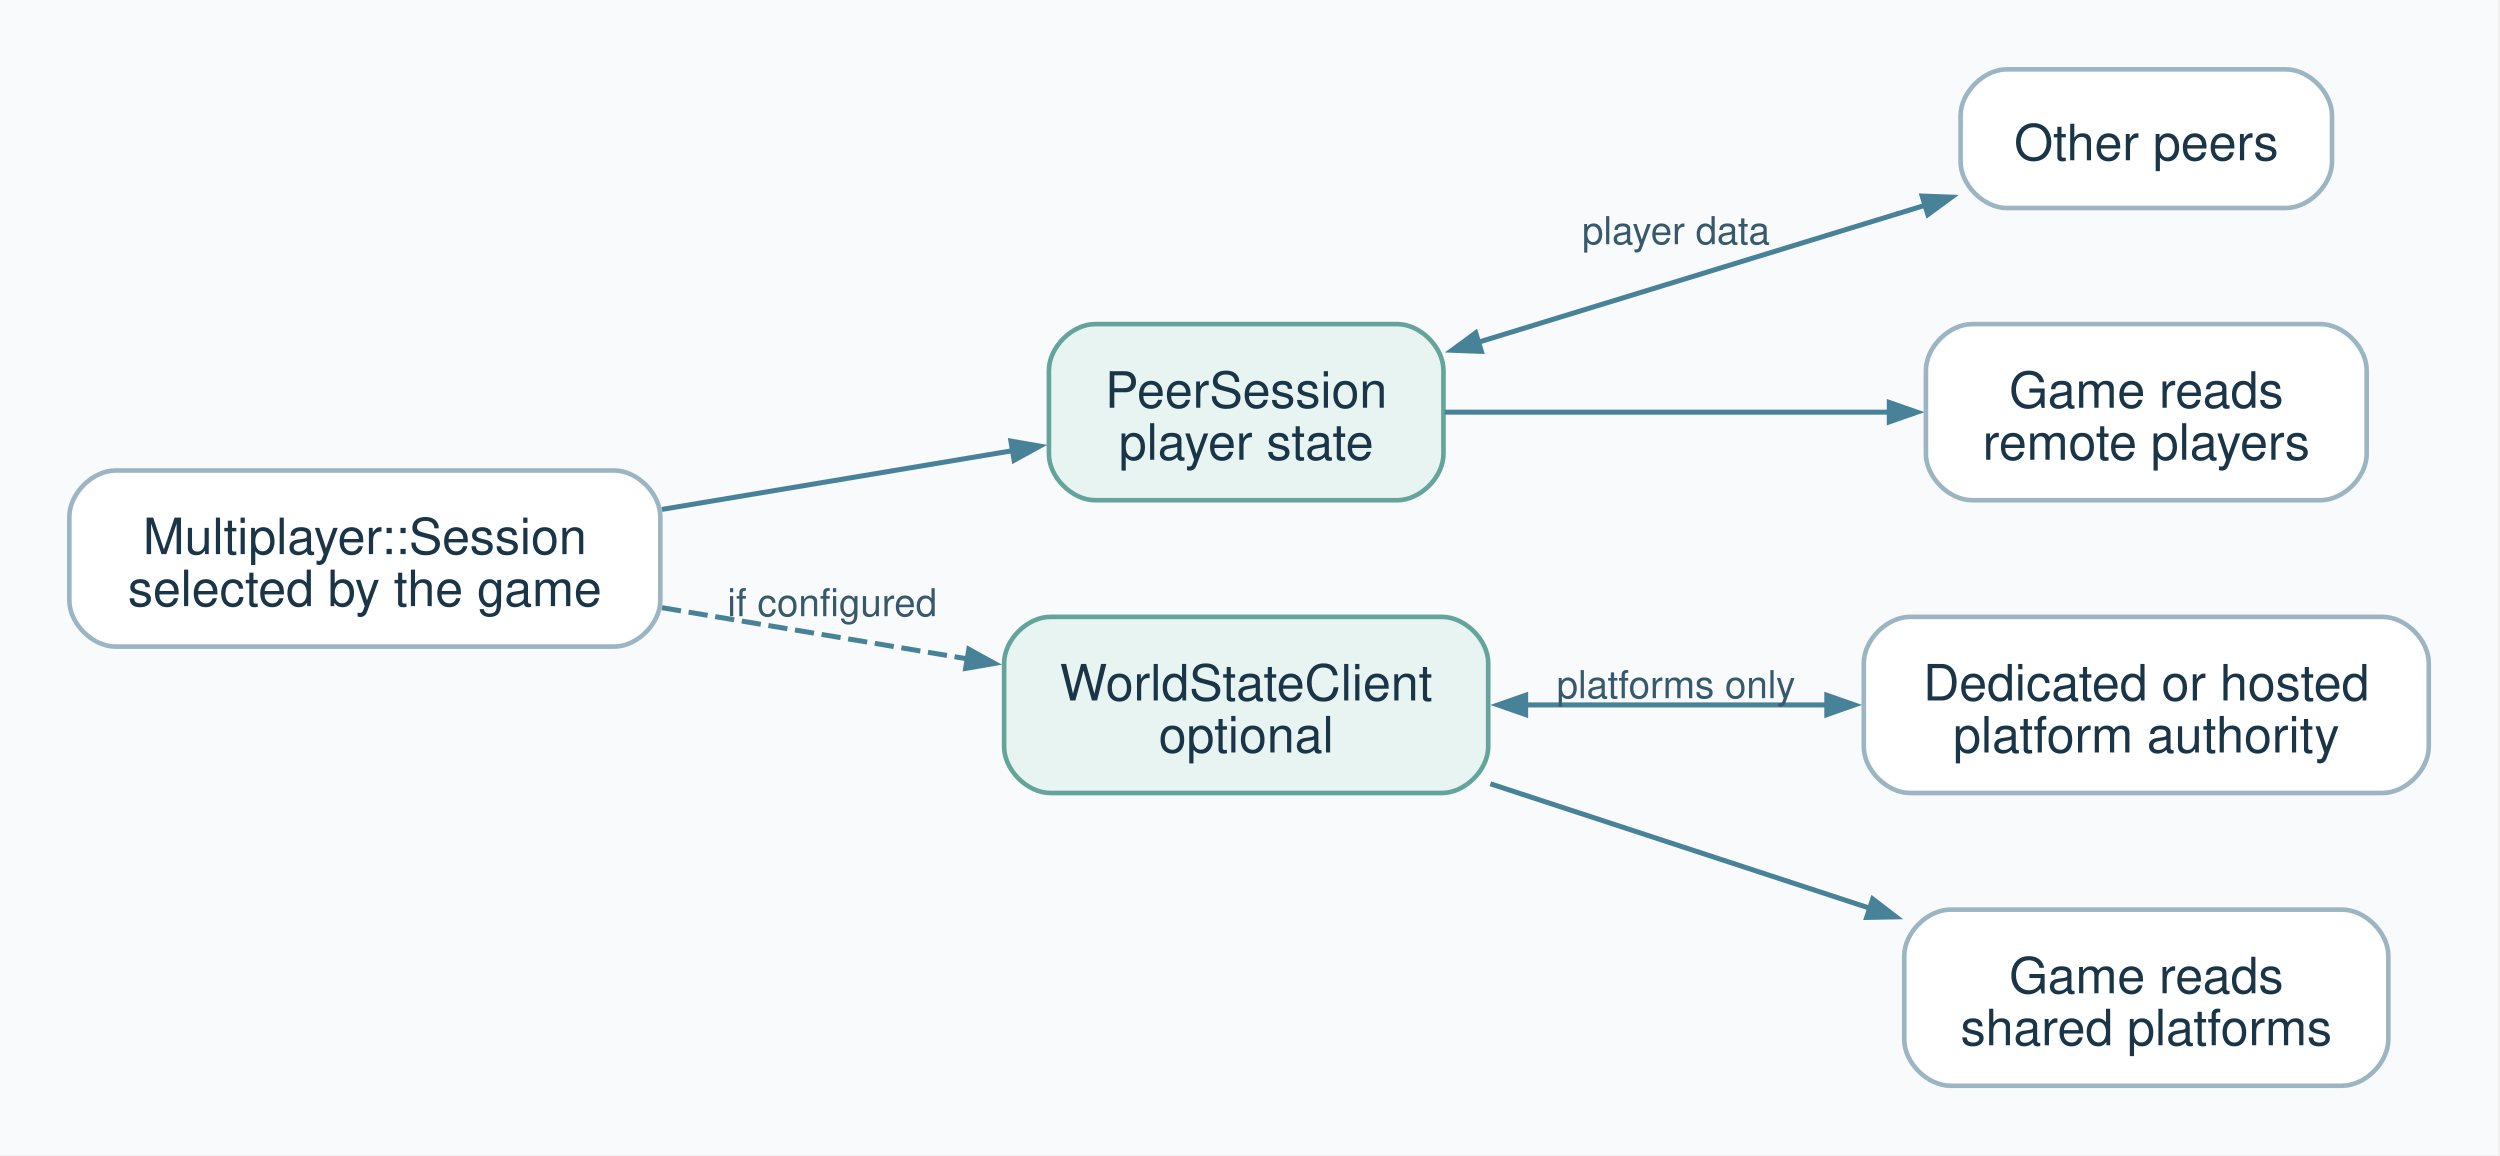
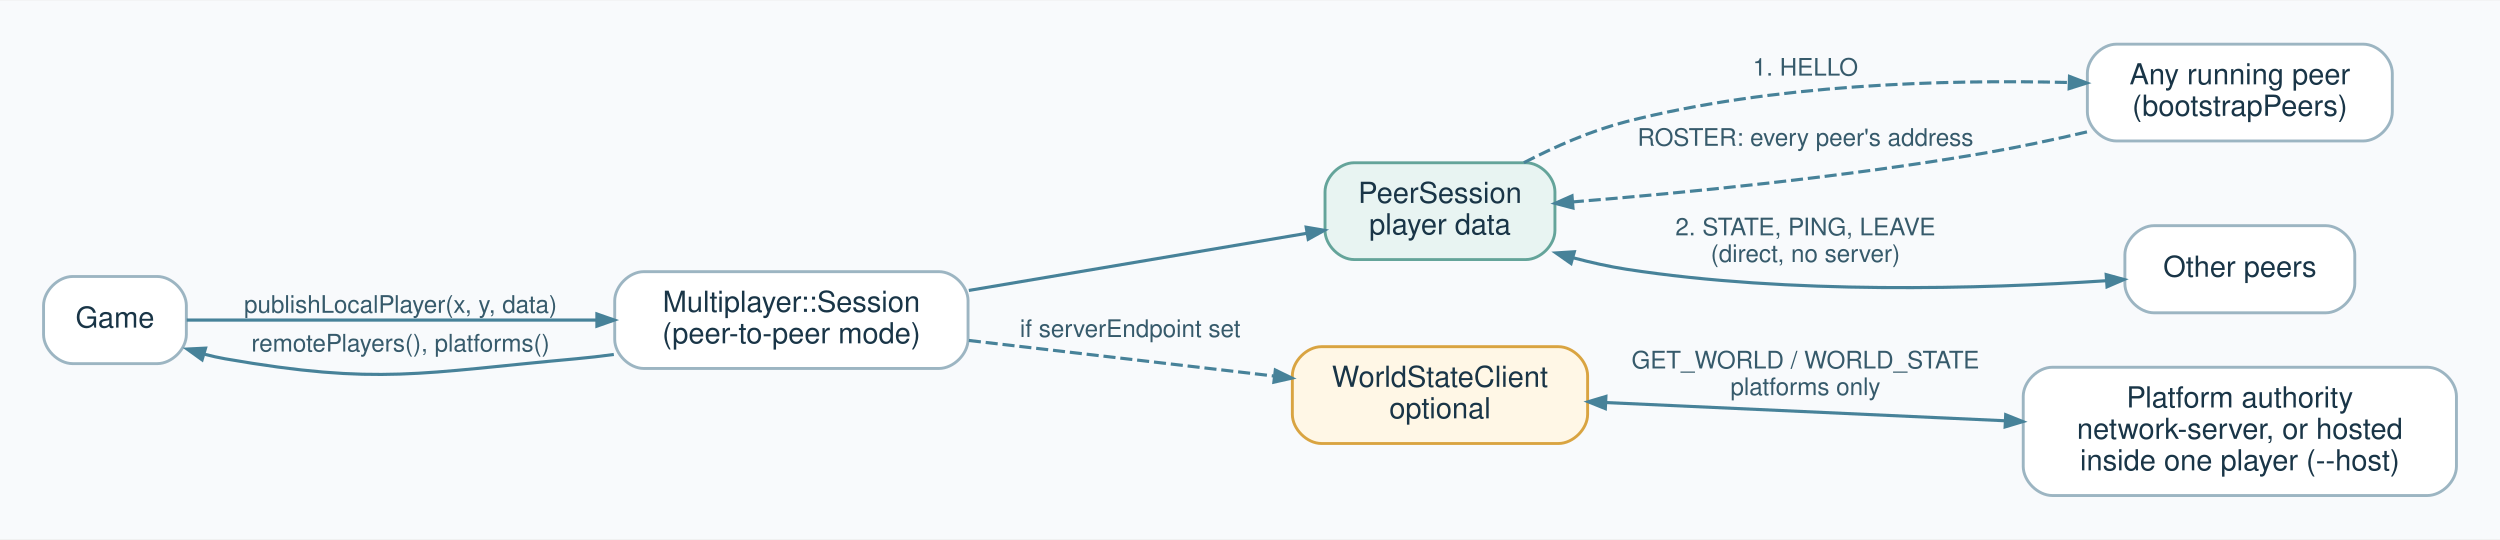
- <svg xmlns="http://www.w3.org/2000/svg" width="649pt" height="300pt" viewBox="0.00 0.00 649.00 300.00">
-   <g id="graph0" class="graph" transform="scale(1 1) rotate(0) translate(18 281.86)">
-     <polygon fill="#f8fafc" stroke="none" points="-18,18 -18,-281.86 630.51,-281.86 630.51,18 -18,18" />
+ <svg xmlns="http://www.w3.org/2000/svg" width="1033pt" height="223pt" viewBox="0.00 0.00 1033.00 222.50">
+   <g id="graph0" class="graph" transform="scale(1 1) rotate(0) translate(18 204.5)">
+     <polygon fill="#f8fafc" stroke="transparent" points="-18,18 -18,-204.5 1015,-204.5 1015,18 -18,18" />
    <g id="node1" class="node">
-       <path fill="#ffffff" stroke="#9cb5c2" stroke-width="1.2" d="M141.42,-159.72C141.42,-159.72 12,-159.72 12,-159.72 6,-159.72 0,-153.72 0,-147.72 0,-147.72 0,-126 0,-126 0,-120 6,-114 12,-114 12,-114 141.42,-114 141.42,-114 147.42,-114 153.42,-120 153.42,-126 153.42,-126 153.42,-147.72 153.42,-147.72 153.42,-153.72 147.42,-159.72 141.42,-159.72" />
-       <text xml:space="preserve" text-anchor="middle" x="76.71" y="-138.01" font-family="Helvetica,sans-Serif" font-size="13.00" fill="#193547">Multiplayer::Session</text>
-       <text xml:space="preserve" text-anchor="middle" x="76.71" y="-124.51" font-family="Helvetica,sans-Serif" font-size="13.00" fill="#193547">selected by the game</text>
+       <path fill="#ffffff" stroke="#9cb5c2" stroke-width="1.2" d="M47,-90.5C47,-90.5 12,-90.5 12,-90.5 6,-90.5 0,-84.5 0,-78.5 0,-78.5 0,-66.5 0,-66.5 0,-60.5 6,-54.5 12,-54.5 12,-54.5 47,-54.5 47,-54.5 53,-54.5 59,-60.5 59,-66.5 59,-66.5 59,-78.5 59,-78.5 59,-84.5 53,-90.5 47,-90.5" />
+       <text text-anchor="middle" x="29.5" y="-69.4" font-family="Helvetica,sans-Serif" font-size="12.00" fill="#193547">Game</text>
    </g>
    <g id="node2" class="node">
-       <path fill="#e8f4f2" stroke="#64a49a" stroke-width="1.2" d="M344.72,-197.72C344.72,-197.72 266.3,-197.72 266.3,-197.72 260.3,-197.72 254.3,-191.72 254.3,-185.72 254.3,-185.72 254.3,-164 254.3,-164 254.3,-158 260.3,-152 266.3,-152 266.3,-152 344.72,-152 344.72,-152 350.72,-152 356.72,-158 356.72,-164 356.72,-164 356.72,-185.72 356.72,-185.72 356.72,-191.72 350.72,-197.72 344.72,-197.72" />
-       <text xml:space="preserve" text-anchor="middle" x="305.51" y="-176.01" font-family="Helvetica,sans-Serif" font-size="13.00" fill="#193547">PeerSession</text>
-       <text xml:space="preserve" text-anchor="middle" x="305.51" y="-162.51" font-family="Helvetica,sans-Serif" font-size="13.00" fill="#193547">player state</text>
+       <path fill="#ffffff" stroke="#9cb5c2" stroke-width="1.2" d="M370,-92.5C370,-92.5 248,-92.5 248,-92.5 242,-92.5 236,-86.5 236,-80.5 236,-80.5 236,-64.5 236,-64.5 236,-58.5 242,-52.5 248,-52.5 248,-52.5 370,-52.5 370,-52.5 376,-52.5 382,-58.5 382,-64.5 382,-64.5 382,-80.5 382,-80.5 382,-86.5 376,-92.5 370,-92.5" />
+       <text text-anchor="middle" x="309" y="-75.9" font-family="Helvetica,sans-Serif" font-size="12.00" fill="#193547">Multiplayer::Session</text>
+       <text text-anchor="middle" x="309" y="-62.9" font-family="Helvetica,sans-Serif" font-size="12.00" fill="#193547">(peer-to-peer mode)</text>
    </g>
    <g id="edge1" class="edge">
-       <path fill="none" stroke="#478299" stroke-width="1.3" d="M153.86,-149.62C183.59,-154.6 217.15,-160.22 245.05,-164.9" />
-       <polygon fill="#478299" stroke="#478299" stroke-width="1.3" points="244.43,-167.35 251.95,-166.05 245.26,-162.38 244.43,-167.35" />
+       <path fill="none" stroke="#478299" stroke-width="1.3" d="M59.15,-72.5C98.71,-72.5 171.6,-72.5 228.3,-72.5" />
+       <polygon fill="#478299" stroke="#478299" stroke-width="1.3" points="228.64,-75.02 235.84,-72.5 228.64,-69.98 228.64,-75.02" />
+       <text text-anchor="middle" x="147.5" y="-75.5" font-family="Helvetica,sans-Serif" font-size="10.00" fill="#365a6b">publishLocalPlayer(x, y, data)</text>
+     </g>
+     <g id="edge8" class="edge">
+       <path fill="none" stroke="#478299" stroke-width="1.3" d="M235.63,-58.28C230.35,-57.57 225.1,-56.96 220,-56.5 155.82,-50.71 138.49,-45.43 75,-56.5 72.25,-56.98 69.45,-57.61 66.65,-58.35" />
+       <polygon fill="#478299" stroke="#478299" stroke-width="1.3" points="65.5,-56.06 59.31,-60.52 66.93,-60.9 65.5,-56.06" />
+       <text text-anchor="middle" x="147.5" y="-59.5" font-family="Helvetica,sans-Serif" font-size="10.00" fill="#365a6b">remotePlayers(), platforms()</text>
+     </g>
+     <g id="node3" class="node">
+       <path fill="#e8f4f2" stroke="#64a49a" stroke-width="1.2" d="M612.5,-137.5C612.5,-137.5 541.5,-137.5 541.5,-137.5 535.5,-137.5 529.5,-131.5 529.5,-125.5 529.5,-125.5 529.5,-109.5 529.5,-109.5 529.5,-103.5 535.5,-97.5 541.5,-97.5 541.5,-97.5 612.5,-97.5 612.5,-97.5 618.5,-97.5 624.5,-103.5 624.5,-109.5 624.5,-109.5 624.5,-125.5 624.5,-125.5 624.5,-131.5 618.5,-137.5 612.5,-137.5" />
+       <text text-anchor="middle" x="577" y="-120.9" font-family="Helvetica,sans-Serif" font-size="12.00" fill="#193547">PeerSession</text>
+       <text text-anchor="middle" x="577" y="-107.9" font-family="Helvetica,sans-Serif" font-size="12.00" fill="#193547">player data</text>
+     </g>
+     <g id="edge2" class="edge">
+       <path fill="none" stroke="#478299" stroke-width="1.3" d="M382.33,-84.74C426.36,-92.19 481.68,-101.54 521.91,-108.35" />
+       <polygon fill="#478299" stroke="#478299" stroke-width="1.3" points="521.72,-110.87 529.24,-109.59 522.56,-105.9 521.72,-110.87" />
+     </g>
+     <g id="node6" class="node">
+       <path fill="#fff7e6" stroke="#d9a441" stroke-width="1.2" d="M626,-61.5C626,-61.5 528,-61.5 528,-61.5 522,-61.5 516,-55.5 516,-49.5 516,-49.5 516,-33.5 516,-33.5 516,-27.5 522,-21.5 528,-21.5 528,-21.5 626,-21.5 626,-21.5 632,-21.5 638,-27.5 638,-33.5 638,-33.5 638,-49.5 638,-49.5 638,-55.5 632,-61.5 626,-61.5" />
+       <text text-anchor="middle" x="577" y="-44.9" font-family="Helvetica,sans-Serif" font-size="12.00" fill="#193547">WorldStateClient</text>
+       <text text-anchor="middle" x="577" y="-31.9" font-family="Helvetica,sans-Serif" font-size="12.00" fill="#193547">optional</text>
+     </g>
+     <g id="edge6" class="edge">
+       <path fill="none" stroke="#478299" stroke-width="1.3" stroke-dasharray="5,2" d="M382.33,-64.07C421.56,-59.5 469.76,-53.88 508.25,-49.4" />
+       <polygon fill="#478299" stroke="#478299" stroke-width="1.3" points="508.96,-51.85 515.82,-48.51 508.37,-46.84 508.96,-51.85" />
+       <text text-anchor="middle" x="449" y="-65.5" font-family="Helvetica,sans-Serif" font-size="10.00" fill="#365a6b">if serverEndpoint set</text>
+     </g>
+     <g id="node4" class="node">
+       <path fill="#ffffff" stroke="#9cb5c2" stroke-width="1.2" d="M958.5,-186.5C958.5,-186.5 856.5,-186.5 856.5,-186.5 850.5,-186.5 844.5,-180.5 844.5,-174.5 844.5,-174.5 844.5,-158.5 844.5,-158.5 844.5,-152.5 850.5,-146.5 856.5,-146.5 856.5,-146.5 958.5,-146.5 958.5,-146.5 964.5,-146.5 970.5,-152.5 970.5,-158.5 970.5,-158.5 970.5,-174.5 970.5,-174.5 970.5,-180.5 964.5,-186.5 958.5,-186.5" />
+       <text text-anchor="middle" x="907.5" y="-169.9" font-family="Helvetica,sans-Serif" font-size="12.00" fill="#193547">Any running peer</text>
+       <text text-anchor="middle" x="907.5" y="-156.9" font-family="Helvetica,sans-Serif" font-size="12.00" fill="#193547">(bootstrapPeers)</text>
+     </g>
+     <g id="edge3" class="edge">
+       <path fill="none" stroke="#478299" stroke-width="1.3" stroke-dasharray="5,2" d="M611.67,-137.53C624.49,-144.17 639.5,-150.79 654,-154.5 714.38,-169.94 785.48,-171.94 836.82,-170.66" />
+       <polygon fill="#478299" stroke="#478299" stroke-width="1.3" points="837.12,-173.17 844.24,-170.45 836.97,-168.14 837.12,-173.17" />
+       <text text-anchor="middle" x="728" y="-173.5" font-family="Helvetica,sans-Serif" font-size="10.00" fill="#365a6b">1. HELLO</text>
    </g>
    <g id="node5" class="node">
-       <path fill="#e8f4f2" stroke="#64a49a" stroke-width="1.2" d="M356.34,-121.72C356.34,-121.72 254.67,-121.72 254.67,-121.72 248.67,-121.72 242.67,-115.72 242.67,-109.72 242.67,-109.72 242.67,-88 242.67,-88 242.67,-82 248.67,-76 254.67,-76 254.67,-76 356.34,-76 356.34,-76 362.34,-76 368.34,-82 368.34,-88 368.34,-88 368.34,-109.72 368.34,-109.72 368.34,-115.72 362.34,-121.72 356.34,-121.72" />
-       <text xml:space="preserve" text-anchor="middle" x="305.51" y="-100.01" font-family="Helvetica,sans-Serif" font-size="13.00" fill="#193547">WorldStateClient</text>
-       <text xml:space="preserve" text-anchor="middle" x="305.51" y="-86.51" font-family="Helvetica,sans-Serif" font-size="13.00" fill="#193547">optional</text>
+       <path fill="#ffffff" stroke="#9cb5c2" stroke-width="1.2" d="M943,-111.5C943,-111.5 872,-111.5 872,-111.5 866,-111.5 860,-105.5 860,-99.5 860,-99.5 860,-87.5 860,-87.5 860,-81.5 866,-75.5 872,-75.5 872,-75.5 943,-75.5 943,-75.5 949,-75.5 955,-81.5 955,-87.5 955,-87.5 955,-99.5 955,-99.5 955,-105.5 949,-111.5 943,-111.5" />
+       <text text-anchor="middle" x="907.5" y="-90.4" font-family="Helvetica,sans-Serif" font-size="12.00" fill="#193547">Other peers</text>
+     </g>
+     <g id="edge5" class="edge">
+       <path fill="none" stroke="#478299" stroke-width="1.3" d="M632.11,-98.21C639.39,-96.27 646.82,-94.61 654,-93.5 721.72,-83.06 800.88,-85.37 852.26,-88.75" />
+       <polygon fill="#478299" stroke="#478299" stroke-width="1.3" points="631.15,-95.86 624.9,-100.24 632.51,-100.72 631.15,-95.86" />
+       <polygon fill="#478299" stroke="#478299" stroke-width="1.3" points="852.28,-91.28 859.64,-89.26 852.63,-86.25 852.28,-91.28" />
+       <text text-anchor="middle" x="728" y="-107.5" font-family="Helvetica,sans-Serif" font-size="10.00" fill="#365a6b">2. STATE, PING, LEAVE</text>
+       <text text-anchor="middle" x="728" y="-96.5" font-family="Helvetica,sans-Serif" font-size="10.00" fill="#365a6b">(direct, no server)</text>
    </g>
    <g id="edge4" class="edge">
-       <path fill="none" stroke="#478299" stroke-width="1.3" stroke-dasharray="5,2" d="M153.86,-124.1C179.53,-119.8 208.07,-115.02 233.34,-110.78" />
-       <polygon fill="#478299" stroke="#478299" stroke-width="1.3" points="233.5,-113.31 240.19,-109.64 232.67,-108.34 233.5,-113.31" />
-       <text xml:space="preserve" text-anchor="middle" x="198.05" y="-121.89" font-family="Helvetica,sans-Serif" font-size="10.00" fill="#365a6b">if configured</text>
-     </g>
-     <g id="node3" class="node">
-       <path fill="#ffffff" stroke="#9cb5c2" stroke-width="1.2" d="M575.39,-263.86C575.39,-263.86 502.97,-263.86 502.97,-263.86 496.97,-263.86 490.97,-257.86 490.97,-251.86 490.97,-251.86 490.97,-239.86 490.97,-239.86 490.97,-233.86 496.97,-227.86 502.97,-227.86 502.97,-227.86 575.39,-227.86 575.39,-227.86 581.39,-227.86 587.39,-233.86 587.39,-239.86 587.39,-239.86 587.39,-251.86 587.39,-251.86 587.39,-257.86 581.39,-263.86 575.39,-263.86" />
-       <text xml:space="preserve" text-anchor="middle" x="539.18" y="-240.26" font-family="Helvetica,sans-Serif" font-size="13.00" fill="#193547">Other peers</text>
-     </g>
-     <g id="edge2" class="edge">
-       <path fill="none" stroke="#478299" stroke-width="1.3" d="M365.64,-192.98C401.34,-203.93 446.58,-217.79 481.78,-228.58" />
-       <polygon fill="#478299" stroke="#478299" stroke-width="1.3" points="366.56,-190.63 358.94,-190.93 365.09,-195.45 366.56,-190.63" />
-       <polygon fill="#478299" stroke="#478299" stroke-width="1.3" points="480.99,-230.97 488.62,-230.67 482.47,-226.15 480.99,-230.97" />
-       <text xml:space="preserve" text-anchor="middle" x="417.09" y="-218.47" font-family="Helvetica,sans-Serif" font-size="10.00" fill="#365a6b">player data</text>
-     </g>
-     <g id="node4" class="node">
-       <path fill="#ffffff" stroke="#9cb5c2" stroke-width="1.2" d="M584.39,-197.72C584.39,-197.72 493.97,-197.72 493.97,-197.72 487.97,-197.72 481.97,-191.72 481.97,-185.72 481.97,-185.72 481.97,-164 481.97,-164 481.97,-158 487.97,-152 493.97,-152 493.97,-152 584.39,-152 584.39,-152 590.39,-152 596.39,-158 596.39,-164 596.39,-164 596.39,-185.72 596.39,-185.72 596.39,-191.72 590.39,-197.72 584.39,-197.72" />
-       <text xml:space="preserve" text-anchor="middle" x="539.18" y="-176.01" font-family="Helvetica,sans-Serif" font-size="13.00" fill="#193547">Game reads</text>
-       <text xml:space="preserve" text-anchor="middle" x="539.18" y="-162.51" font-family="Helvetica,sans-Serif" font-size="13.00" fill="#193547">remote players</text>
-     </g>
-     <g id="edge3" class="edge">
-       <path fill="none" stroke="#478299" stroke-width="1.3" d="M357.06,-174.86C390.93,-174.86 435.87,-174.86 472.51,-174.86" />
-       <polygon fill="#478299" stroke="#478299" stroke-width="1.3" points="472.46,-177.38 479.66,-174.86 472.46,-172.34 472.46,-177.38" />
-     </g>
-     <g id="node6" class="node">
-       <path fill="#ffffff" stroke="#9cb5c2" stroke-width="1.2" d="M600.51,-121.72C600.51,-121.72 477.84,-121.72 477.84,-121.72 471.84,-121.72 465.84,-115.72 465.84,-109.72 465.84,-109.72 465.84,-88 465.84,-88 465.84,-82 471.84,-76 477.84,-76 477.84,-76 600.51,-76 600.51,-76 606.51,-76 612.51,-82 612.51,-88 612.51,-88 612.51,-109.72 612.51,-109.72 612.51,-115.72 606.51,-121.72 600.51,-121.72" />
-       <text xml:space="preserve" text-anchor="middle" x="539.18" y="-100.01" font-family="Helvetica,sans-Serif" font-size="13.00" fill="#193547">Dedicated or hosted</text>
-       <text xml:space="preserve" text-anchor="middle" x="539.18" y="-86.51" font-family="Helvetica,sans-Serif" font-size="13.00" fill="#193547">platform authority</text>
-     </g>
-     <g id="edge5" class="edge">
-       <path fill="none" stroke="#478299" stroke-width="1.3" d="M377.77,-98.86C402.65,-98.86 430.77,-98.86 456.44,-98.86" />
-       <polygon fill="#478299" stroke="#478299" stroke-width="1.3" points="378.06,-96.34 370.86,-98.86 378.06,-101.38 378.06,-96.34" />
-       <polygon fill="#478299" stroke="#478299" stroke-width="1.3" points="456.24,-101.38 463.44,-98.86 456.24,-96.34 456.24,-101.38" />
-       <text xml:space="preserve" text-anchor="middle" x="417.09" y="-100.61" font-family="Helvetica,sans-Serif" font-size="10.00" fill="#365a6b">platforms only</text>
+       <path fill="none" stroke="#478299" stroke-width="1.3" stroke-dasharray="5,2" d="M844.33,-150.25C830.47,-147.01 815.79,-143.88 802,-141.5 744.31,-131.55 677.52,-125.03 631.98,-121.33" />
+       <polygon fill="#478299" stroke="#478299" stroke-width="1.3" points="631.95,-118.8 624.57,-120.74 631.55,-123.83 631.95,-118.8" />
+       <text text-anchor="middle" x="728" y="-144.5" font-family="Helvetica,sans-Serif" font-size="10.00" fill="#365a6b">ROSTER: every peer's address</text>
    </g>
    <g id="node7" class="node">
-       <path fill="#ffffff" stroke="#9cb5c2" stroke-width="1.2" d="M590.01,-45.72C590.01,-45.72 488.34,-45.72 488.34,-45.72 482.34,-45.72 476.34,-39.72 476.34,-33.72 476.34,-33.72 476.34,-12 476.34,-12 476.34,-6 482.34,0 488.34,0 488.34,0 590.01,0 590.01,0 596.01,0 602.01,-6 602.01,-12 602.01,-12 602.01,-33.72 602.01,-33.72 602.01,-39.72 596.01,-45.72 590.01,-45.72" />
-       <text xml:space="preserve" text-anchor="middle" x="539.18" y="-24.01" font-family="Helvetica,sans-Serif" font-size="13.00" fill="#193547">Game reads</text>
-       <text xml:space="preserve" text-anchor="middle" x="539.18" y="-10.51" font-family="Helvetica,sans-Serif" font-size="13.00" fill="#193547">shared platforms</text>
+       <path fill="#ffffff" stroke="#9cb5c2" stroke-width="1.2" d="M985,-53C985,-53 830,-53 830,-53 824,-53 818,-47 818,-41 818,-41 818,-12 818,-12 818,-6 824,0 830,0 830,0 985,0 985,0 991,0 997,-6 997,-12 997,-12 997,-41 997,-41 997,-47 991,-53 985,-53" />
+       <text text-anchor="middle" x="907.5" y="-36.4" font-family="Helvetica,sans-Serif" font-size="12.00" fill="#193547">Platform authority</text>
+       <text text-anchor="middle" x="907.5" y="-23.4" font-family="Helvetica,sans-Serif" font-size="12.00" fill="#193547">network-server, or hosted</text>
+       <text text-anchor="middle" x="907.5" y="-10.4" font-family="Helvetica,sans-Serif" font-size="12.00" fill="#193547">inside one player (--host)</text>
    </g>
-     <g id="edge6" class="edge">
-       <path fill="none" stroke="#478299" stroke-width="1.3" d="M368.89,-78.39C399.4,-68.38 436.25,-56.3 467.76,-45.96" />
-       <polygon fill="#478299" stroke="#478299" stroke-width="1.3" points="468.15,-48.48 474.21,-43.84 466.58,-43.69 468.15,-48.48" />
+     <g id="edge7" class="edge">
+       <path fill="none" stroke="#478299" stroke-width="1.3" d="M645.47,-38.42C693.05,-36.25 757.49,-33.3 810.44,-30.89" />
+       <polygon fill="#478299" stroke="#478299" stroke-width="1.3" points="645.33,-35.9 638.25,-38.75 645.56,-40.94 645.33,-35.9" />
+       <polygon fill="#478299" stroke="#478299" stroke-width="1.3" points="810.75,-33.39 817.83,-30.55 810.52,-28.36 810.75,-33.39" />
+       <text text-anchor="middle" x="728" y="-52.5" font-family="Helvetica,sans-Serif" font-size="10.00" fill="#365a6b">GET_WORLD / WORLD_STATE</text>
+       <text text-anchor="middle" x="728" y="-41.5" font-family="Helvetica,sans-Serif" font-size="10.00" fill="#365a6b">platforms only</text>
    </g>
  </g>
</svg>
